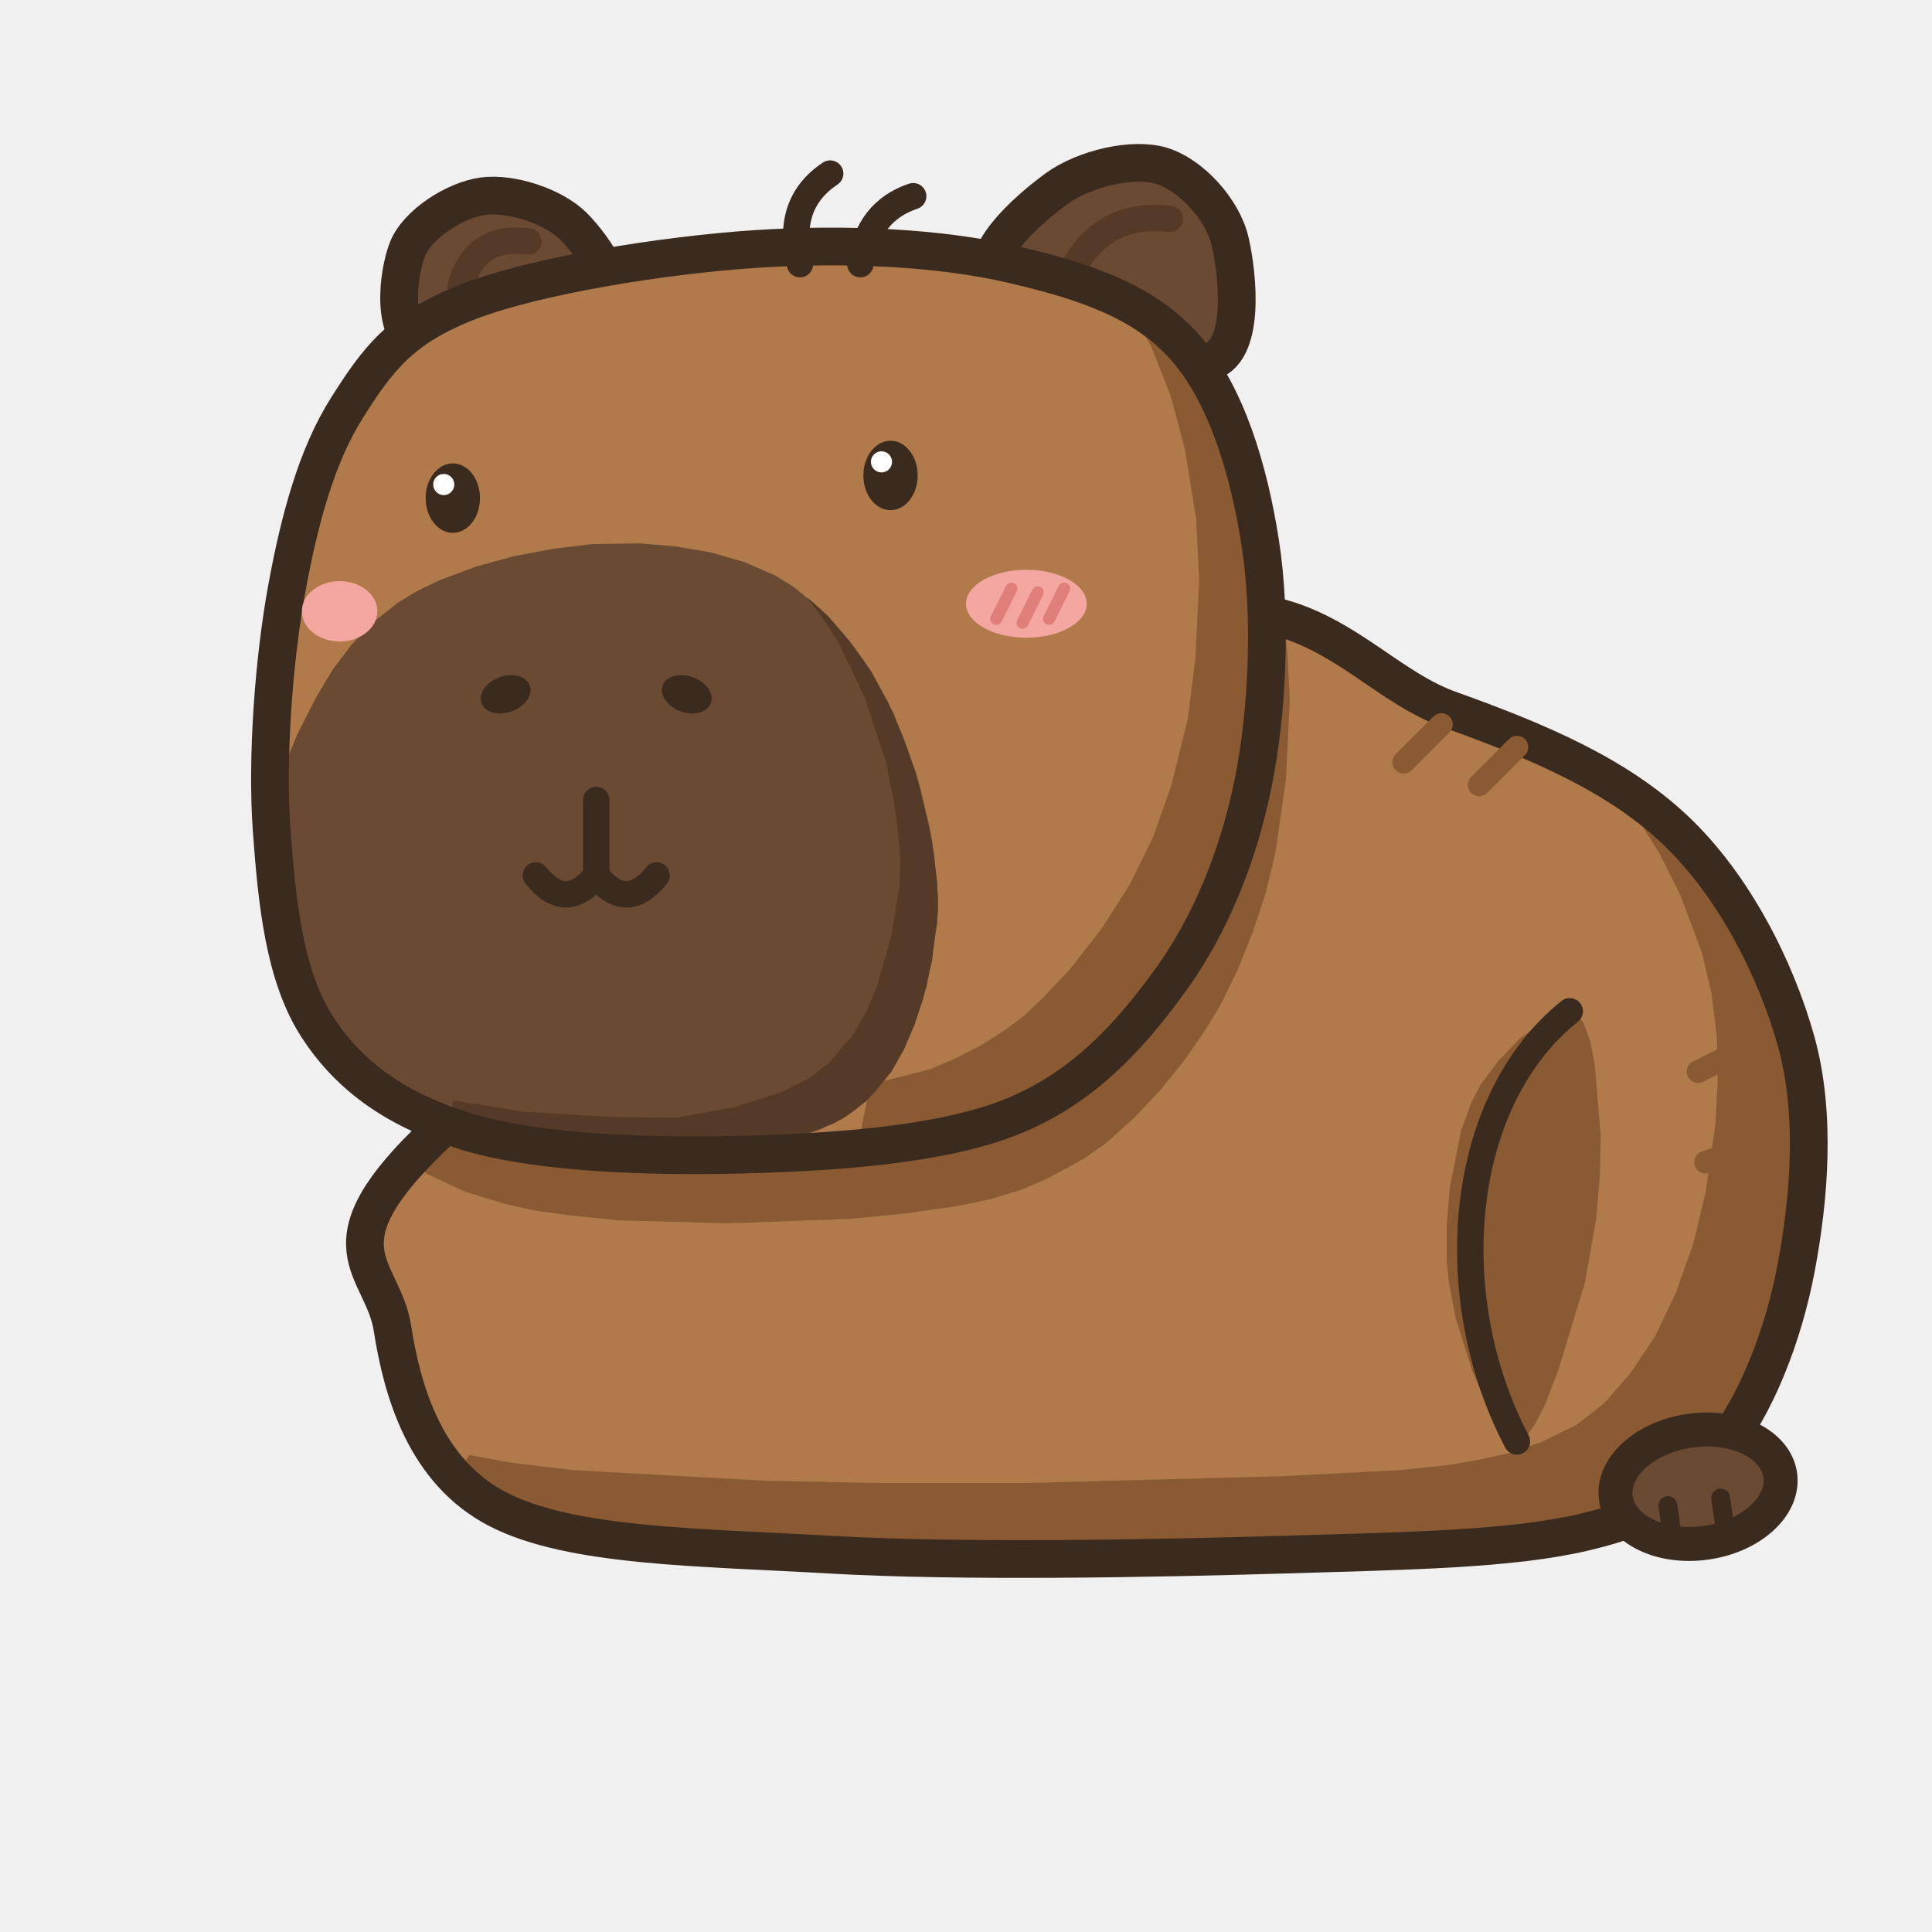
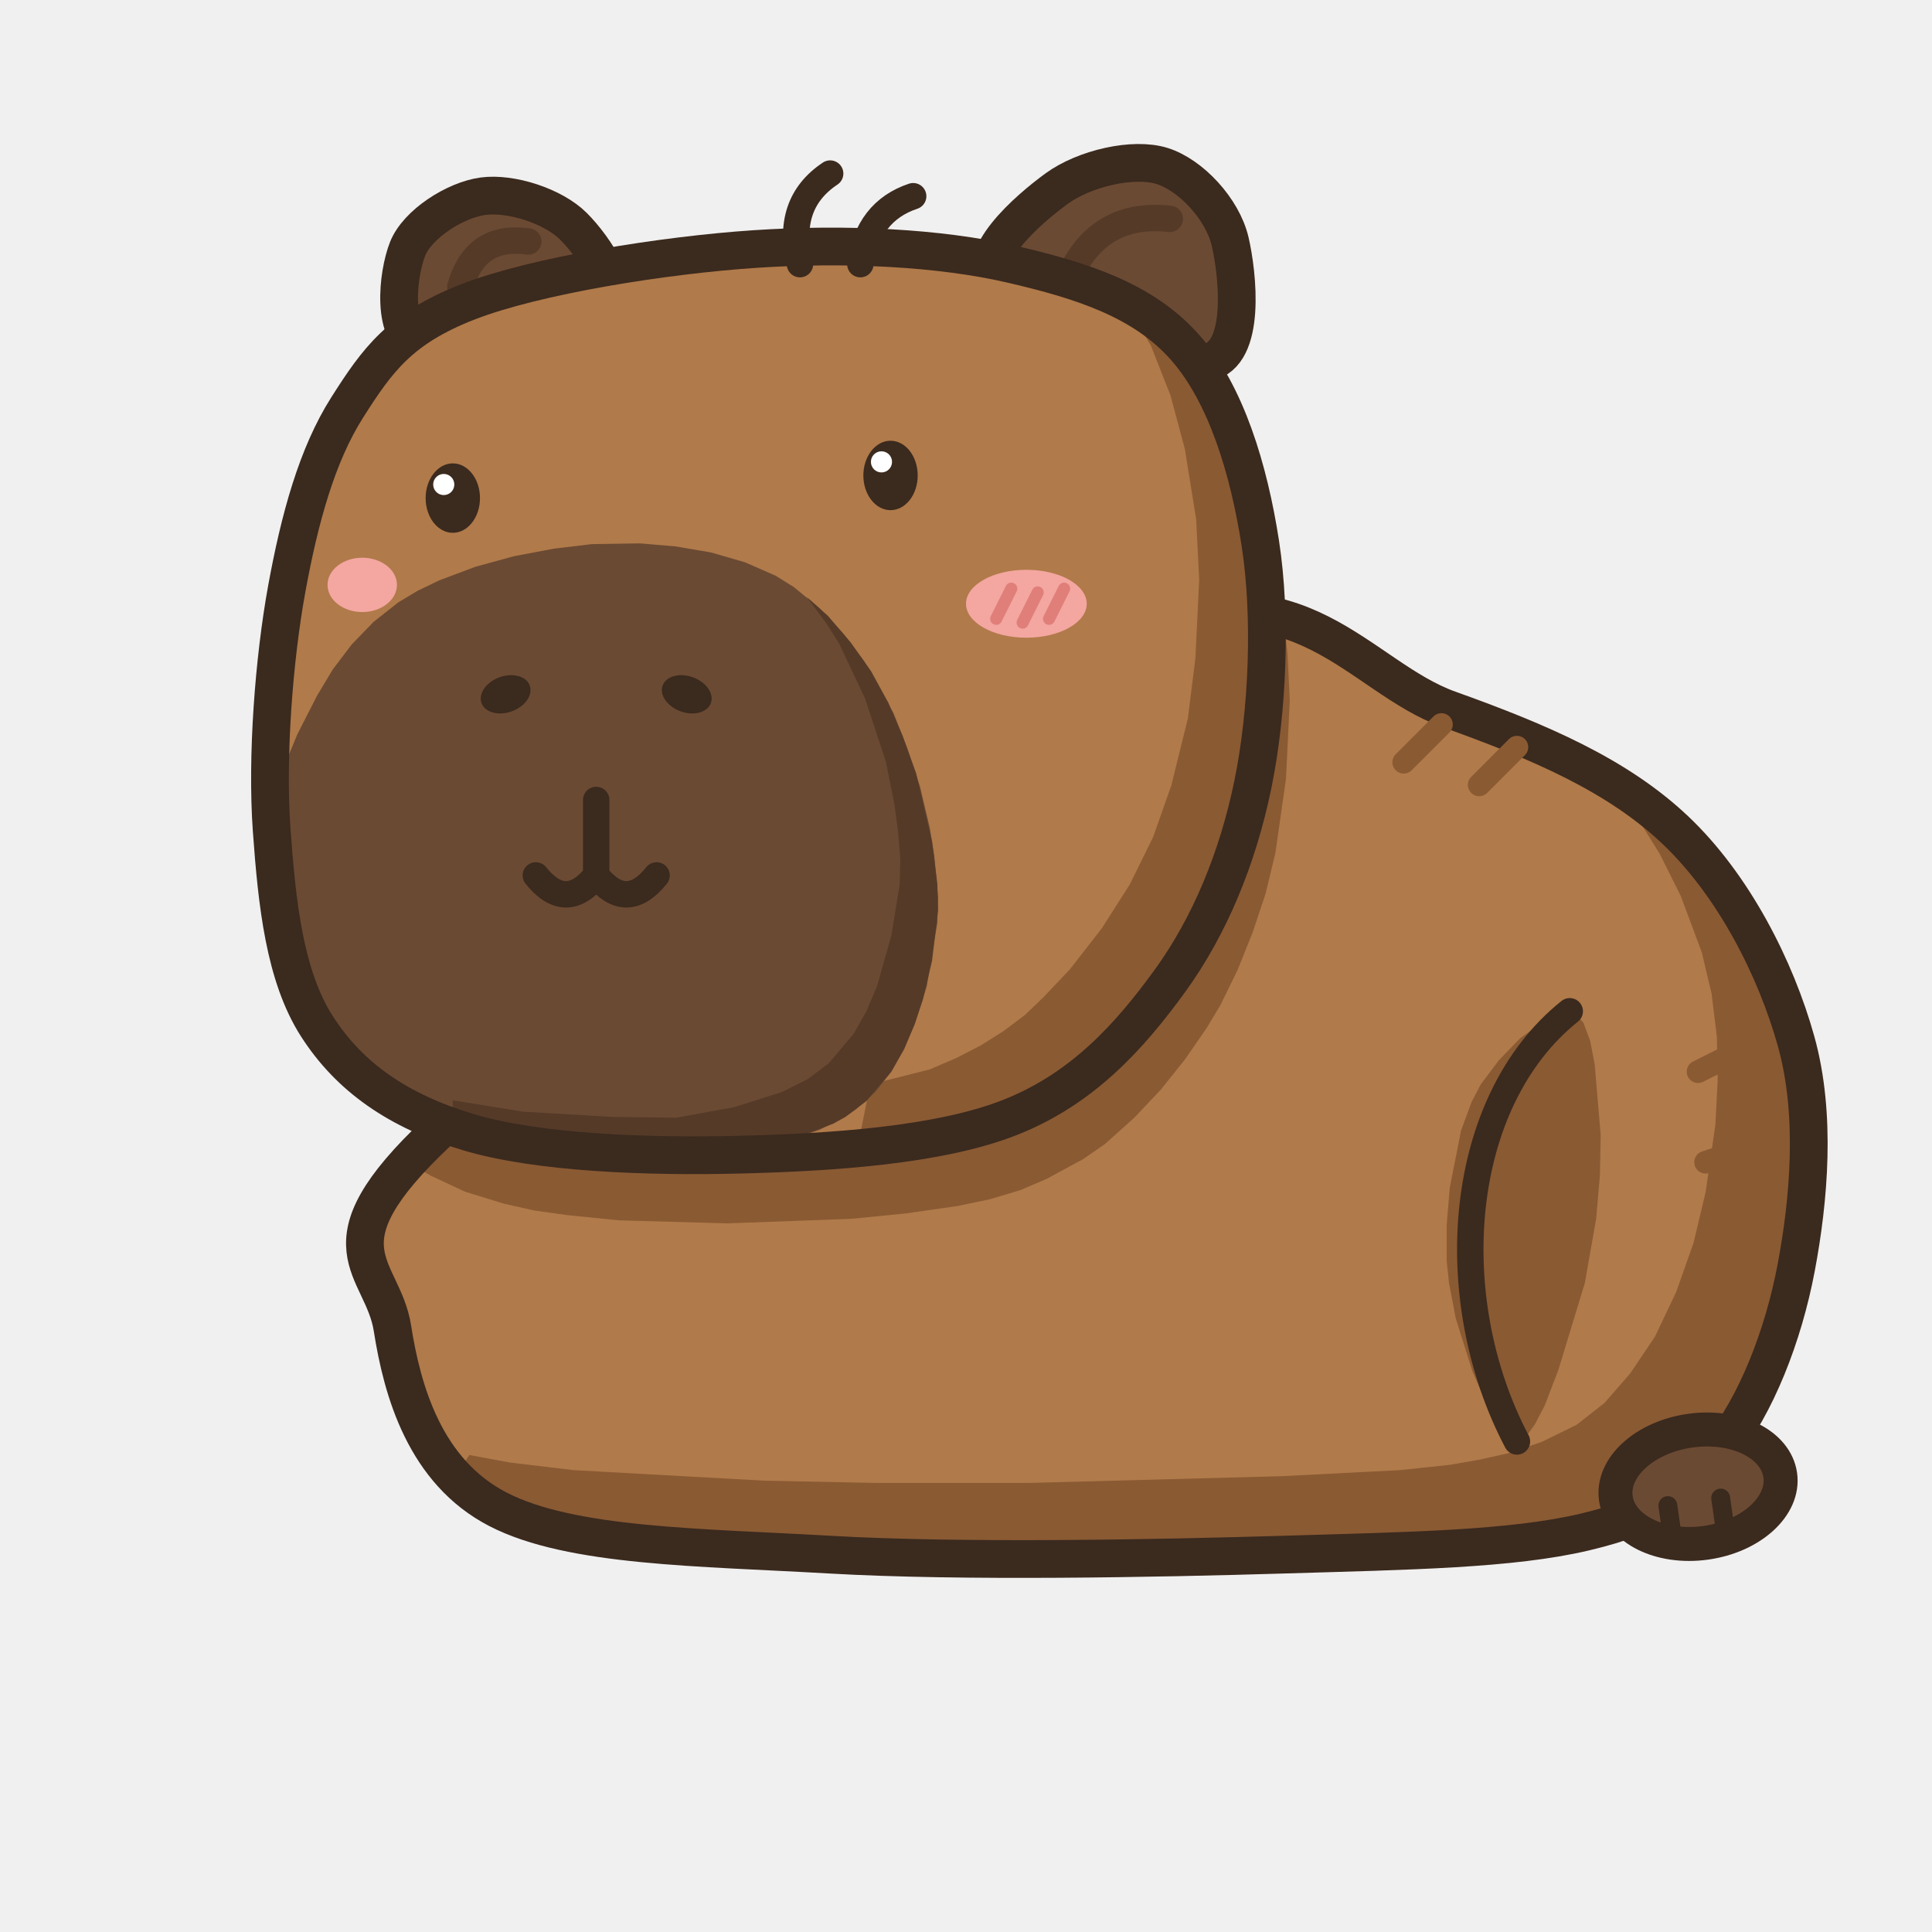
<svg xmlns="http://www.w3.org/2000/svg" viewBox="0 0 256 256">
  <path d="M150 84C172.3 74.7 180 89.7 192 94C204 98.3 214.3 102.7 222 110C229.7 117.3 235.3 128.3 238 138C240.7 147.7 239.7 159 238 168C236.3 177 232.7 186.2 228 192C223.3 197.8 219.7 200.7 210 203C200.3 205.3 186.7 205.5 170 206C153.3 206.5 127.3 207 110 206C92.7 205 75.7 205 66 200C56.3 195 53.3 184.3 52 176C50.7 167.7 41.7 165.3 58 150C74.3 134.7 127.7 93.3 150 84Z" fill="#B07A4A" />
  <path d="M60.3 195.6 L64.3 199 L67.9 200.9 L72.2 202.3 L77 203.4 L82.3 204.2 L91 205 L120.5 206.4 L136.2 206.6 L152.2 206.4 L192.6 205.2 L199.8 204.6 L206.2 203.8 L211.7 202.6 L216.2 201.1 L219.8 199.4 L222.8 197.4 L225.4 195 L228 192 L230.5 188.4 L232.8 184.2 L234.7 179.6 L236.4 174.7 L237.7 169.7 L238.8 162.7 L239.4 157.1 L239.6 151.3 L239.4 145.5 L238.8 141.7 L238 138 L236.2 132.5 L233.8 126.8 L231.9 123.1 L228.6 117.8 L226.1 114.5 L223.4 111.4 L220.5 108.7 L217.4 106.2 L213.2 103.4 L216.6 107.8 L219.9 113.1 L222.7 118.7 L225.5 126.2 L226.8 131.7 L227.5 137.4 L227.6 143.2 L227.3 149 L226 158 L224.4 164.7 L222.1 171.2 L219.3 177.1 L216 182 L212.6 185.9 L208.9 188.8 L204.2 191.1 L199.7 192.6 L196.1 193.4 L192.1 194.1 L185.5 194.8 L169.9 195.6 L136.3 196.5 L116.2 196.5 L101.3 196.2 L76 194.8 L67.6 193.8 L62.2 192.8Z" fill="#8A5A33" />
  <path d="M54 154 L57.1 155.8 L61.6 157.9 L66.8 159.5 L70.8 160.4 L75.1 161 L82 161.7 L96.4 162.1 L112.8 161.5 L119.9 160.8 L126.9 159.8 L131.2 158.9 L135.2 157.7 L138.7 156.2 L143.5 153.6 L146.4 151.6 L150.3 148.1 L153.8 144.4 L157 140.4 L159.9 136.2 L161.7 133.2 L164 128.5 L166 123.5 L167.7 118.4 L169 113 L170.4 103.2 L170.9 92.8 L170.6 86.7 L170.1 82 L167.2 81.3 L164.3 81 L161.1 81.1 L157.7 81.6 L154 82.5 L150 84 L145.5 86.1 L134.6 92.2 L128.5 96.1 L115.4 104.9 L101.8 114.8 L88.4 124.8 L76.1 134.5 L65.7 143.1 L58 150Z" fill="#8A5A33" />
  <path d="M207.4 134 L205.1 134.9 L201.4 137.6 L198.6 140.5 L196.2 143.7 L195 146 L193.6 149.8 L192.1 157.4 L191.7 162.3 L191.7 167.1 L192 170 L192.9 174.7 L195.1 181.7 L197.1 186.3 L199.1 189.7 L200.4 190.8 L201 191 L202.2 190.4 L203.4 188.7 L204.7 186.2 L206.5 181.5 L210 170 L211.5 161.5 L212 155.7 L212.1 150.4 L211.3 141 L210.7 137.9 L209.8 135.5 L208.5 134.1Z" fill="#8A5A33" />
  <path d="M150 84C172.3 74.7 180 89.7 192 94C204 98.3 214.3 102.7 222 110C229.7 117.3 235.3 128.3 238 138C240.7 147.7 239.7 159 238 168C236.3 177 232.7 186.2 228 192C223.3 197.8 219.7 200.7 210 203C200.3 205.3 186.7 205.5 170 206C153.3 206.5 127.3 207 110 206C92.7 205 75.7 205 66 200C56.3 195 53.3 184.3 52 176C50.7 167.7 41.7 165.3 58 150C74.3 134.7 127.7 93.3 150 84Z" fill="none" stroke="#3B2A1E" stroke-width="5" stroke-linecap="round" stroke-linejoin="round" />
  <path d="M208 134 C193 146 191 172 201 191" fill="none" stroke="#3B2A1E" stroke-width="3.5" stroke-linecap="round" stroke-linejoin="round" />
  <path d="M186 101 L191 96 M196 104 L201 99 M225 142 L231 139 M226 154 L232 152" fill="none" stroke="#8A5A33" stroke-width="3" stroke-linecap="round" stroke-linejoin="round" />
  <ellipse cx="225" cy="197" rx="11" ry="7.5" transform="rotate(-8 225 197)" fill="#6B4A33" stroke="#3B2A1E" stroke-width="4.5" />
  <path d="M221 199.5 L221.5 203 M228 198.5 L228.5 202" fill="none" stroke="#3B2A1E" stroke-width="2.5" stroke-linecap="round" stroke-linejoin="round" />
  <path d="M56 46C51.7 44.5 52.7 36.3 54 33C55.3 29.7 60.3 26.5 64 26C67.7 25.5 73.3 27.3 76 30C78.7 32.7 83.3 39.3 80 42C76.7 44.7 60.3 47.5 56 46Z" fill="#6B4A33" stroke="#3B2A1E" stroke-width="5" stroke-linejoin="round" stroke-linecap="round" />
  <path d="M61 38 Q63 31 70 32" fill="none" stroke="#553A28" stroke-width="3.5" stroke-linecap="round" stroke-linejoin="round" />
  <path d="M132 38C128.7 34.2 136.3 27.7 140 25C143.7 22.3 150.2 20.8 154 22C157.8 23.2 162 27.7 163 32C164 36.3 165.2 47 160 48C154.8 49 135.3 41.8 132 38Z" fill="#6B4A33" stroke="#3B2A1E" stroke-width="5" stroke-linejoin="round" stroke-linecap="round" />
  <path d="M142 36 Q146 28 155 29" fill="none" stroke="#553A28" stroke-width="3.5" stroke-linecap="round" stroke-linejoin="round" />
  <path d="M62 40C71 36.5 88 33.8 100 33C112 32.2 124.5 32.8 134 35C143.5 37.2 151.5 39.8 157 46C162.5 52.2 165.5 62.3 167 72C168.5 81.7 168 94.3 166 104C164 113.7 160.3 122.7 155 130C149.7 137.3 143.5 144.2 134 148C124.5 151.8 110 152.7 98 153C86 153.3 71.3 152.8 62 150C52.7 147.2 46.3 142.7 42 136C37.7 129.3 36.7 119.7 36 110C35.3 100.3 36.3 87.3 38 78C39.7 68.7 42 60.3 46 54C50 47.7 53 43.5 62 40Z" fill="#B07A4A" />
  <path d="M113.6 152.2 L123.9 150.8 L128.2 149.9 L132.2 148.7 L135.7 147.2 L139 145.5 L142 143.6 L144.8 141.5 L147.3 139.1 L150.8 135.4 L154 131.4 L156.9 127.2 L161 119.5 L164.2 111.1 L165.6 105.8 L166.7 100.2 L167.4 94.2 L167.8 88 L167.6 77.7 L167 72 L166 66.5 L163.5 57.7 L161.5 52.8 L159.8 49.9 L158 47.2 L154.8 43.8 L152.4 42 L148.6 39.8 L150.8 42.9 L152.5 45.8 L155.1 52.4 L157 59.5 L158.5 68.8 L158.9 76.8 L158.4 87.2 L157.4 95.2 L155.2 104.1 L152.8 110.9 L149.7 117.2 L146 123 L141.8 128.4 L138.3 132.1 L135.8 134.5 L133 136.6 L130 138.5 L126.7 140.2 L123.2 141.7 L115.3 143.7Z" fill="#8A5A33" />
  <path d="M39.4 97.3 L35.8 106 L36.8 119 L37.6 124.1 L38.8 129 L39.9 132 L41.2 134.7 L44.7 139.5 L48.9 143.5 L54.1 146.8 L57.1 148.2 L62 150 L69.9 151.7 L81.4 152.8 L94.6 153.1 L100 152.2 L104.5 151.1 L108.6 149.7 L112 148 L113.4 147 L116 144.7 L118.1 142 L119.8 139 L121.2 135.7 L122.8 130.7 L124.2 122.3 L124.3 118.9 L123.8 113.4 L123.2 109.7 L121.9 104.2 L120.2 99.1 L118.4 94.5 L114.5 87.6 L111.7 83.9 L108.6 80.6 L105.2 77.8 L102.8 76.3 L98.7 74.5 L94.2 73.2 L89.5 72.4 L84.8 72 L78.4 72.1 L73.4 72.7 L68.1 73.7 L63 75.1 L58.2 76.9 L55.3 78.3 L52.8 79.8 L49.5 82.4 L46.6 85.4 L44.1 88.7 L42 92.2Z" fill="#6B4A33" />
  <path d="M60 149.3 L65.7 151 L74.3 152.3 L83.8 152.9 L95.1 153 L100 152.2 L104.5 151.1 L110.4 148.9 L112 148 L114.8 145.9 L118.1 142 L119.8 139 L121.2 135.7 L122.3 132.4 L123.5 127.3 L124.3 120.6 L124.2 117.1 L123.5 111.5 L121.4 102.5 L119.6 97.5 L117.7 93.1 L115.4 88.9 L112.7 85.1 L109.7 81.6 L106.9 79.1 L109.5 82.6 L111.2 85.3 L114.6 92.5 L117.4 101 L118.5 106.5 L119 110.2 L119.3 113.9 L119.2 117.3 L118.1 124 L116.2 130.7 L114.8 134 L113.1 137 L109.8 140.9 L107 143 L103.6 144.7 L97.3 146.7 L89.6 148.1 L81.2 148 L69.3 147.3 L60 145.8Z" fill="#553A28" />
  <path d="M62 40C71 36.5 88 33.8 100 33C112 32.2 124.5 32.8 134 35C143.5 37.2 151.5 39.8 157 46C162.5 52.2 165.5 62.3 167 72C168.5 81.7 168 94.3 166 104C164 113.7 160.3 122.7 155 130C149.7 137.3 143.5 144.2 134 148C124.5 151.8 110 152.7 98 153C86 153.3 71.3 152.8 62 150C52.7 147.2 46.3 142.7 42 136C37.7 129.3 36.7 119.7 36 110C35.3 100.3 36.3 87.3 38 78C39.7 68.7 42 60.3 46 54C50 47.7 53 43.5 62 40Z" fill="none" stroke="#3B2A1E" stroke-width="5" stroke-linecap="round" stroke-linejoin="round" />
  <path d="M106 35 Q104 27 110 23 M114 35 Q115 28 121 26" fill="none" stroke="#3B2A1E" stroke-width="3.5" stroke-linecap="round" stroke-linejoin="round" />
  <ellipse cx="136" cy="80" rx="8" ry="4.5" fill="#F4A6A0" />
-   <ellipse cx="45" cy="81" rx="5" ry="4" fill="#F4A6A0" />
+   <ellipse cx="48" cy="77.5" rx="4.6" ry="3.6" fill="#F4A6A0" />
  <path d="M132 82 L134 78 M135.5 82.5 L137.5 78.5 M139 82 L141 78" fill="none" stroke="#E07F7A" stroke-width="1.6" stroke-linecap="round" stroke-linejoin="round" />
  <ellipse cx="60" cy="66" rx="3.6" ry="4.6" fill="#3B2A1E" />
  <circle cx="58.8" cy="64.2" r="1.4" fill="#FFFFFF" />
  <ellipse cx="118" cy="63" rx="3.6" ry="4.6" fill="#3B2A1E" />
  <circle cx="116.8" cy="61.2" r="1.4" fill="#FFFFFF" />
  <ellipse cx="67" cy="92" rx="3.4" ry="2.4" transform="rotate(-20 67 92)" fill="#3B2A1E" />
  <ellipse cx="91" cy="92" rx="3.4" ry="2.4" transform="rotate(20 91 92)" fill="#3B2A1E" />
  <path d="M79 106 L79 116 M71 116 Q75 121 79 116 Q83 121 87 116" fill="none" stroke="#3B2A1E" stroke-width="3.5" stroke-linecap="round" stroke-linejoin="round" />
</svg>
